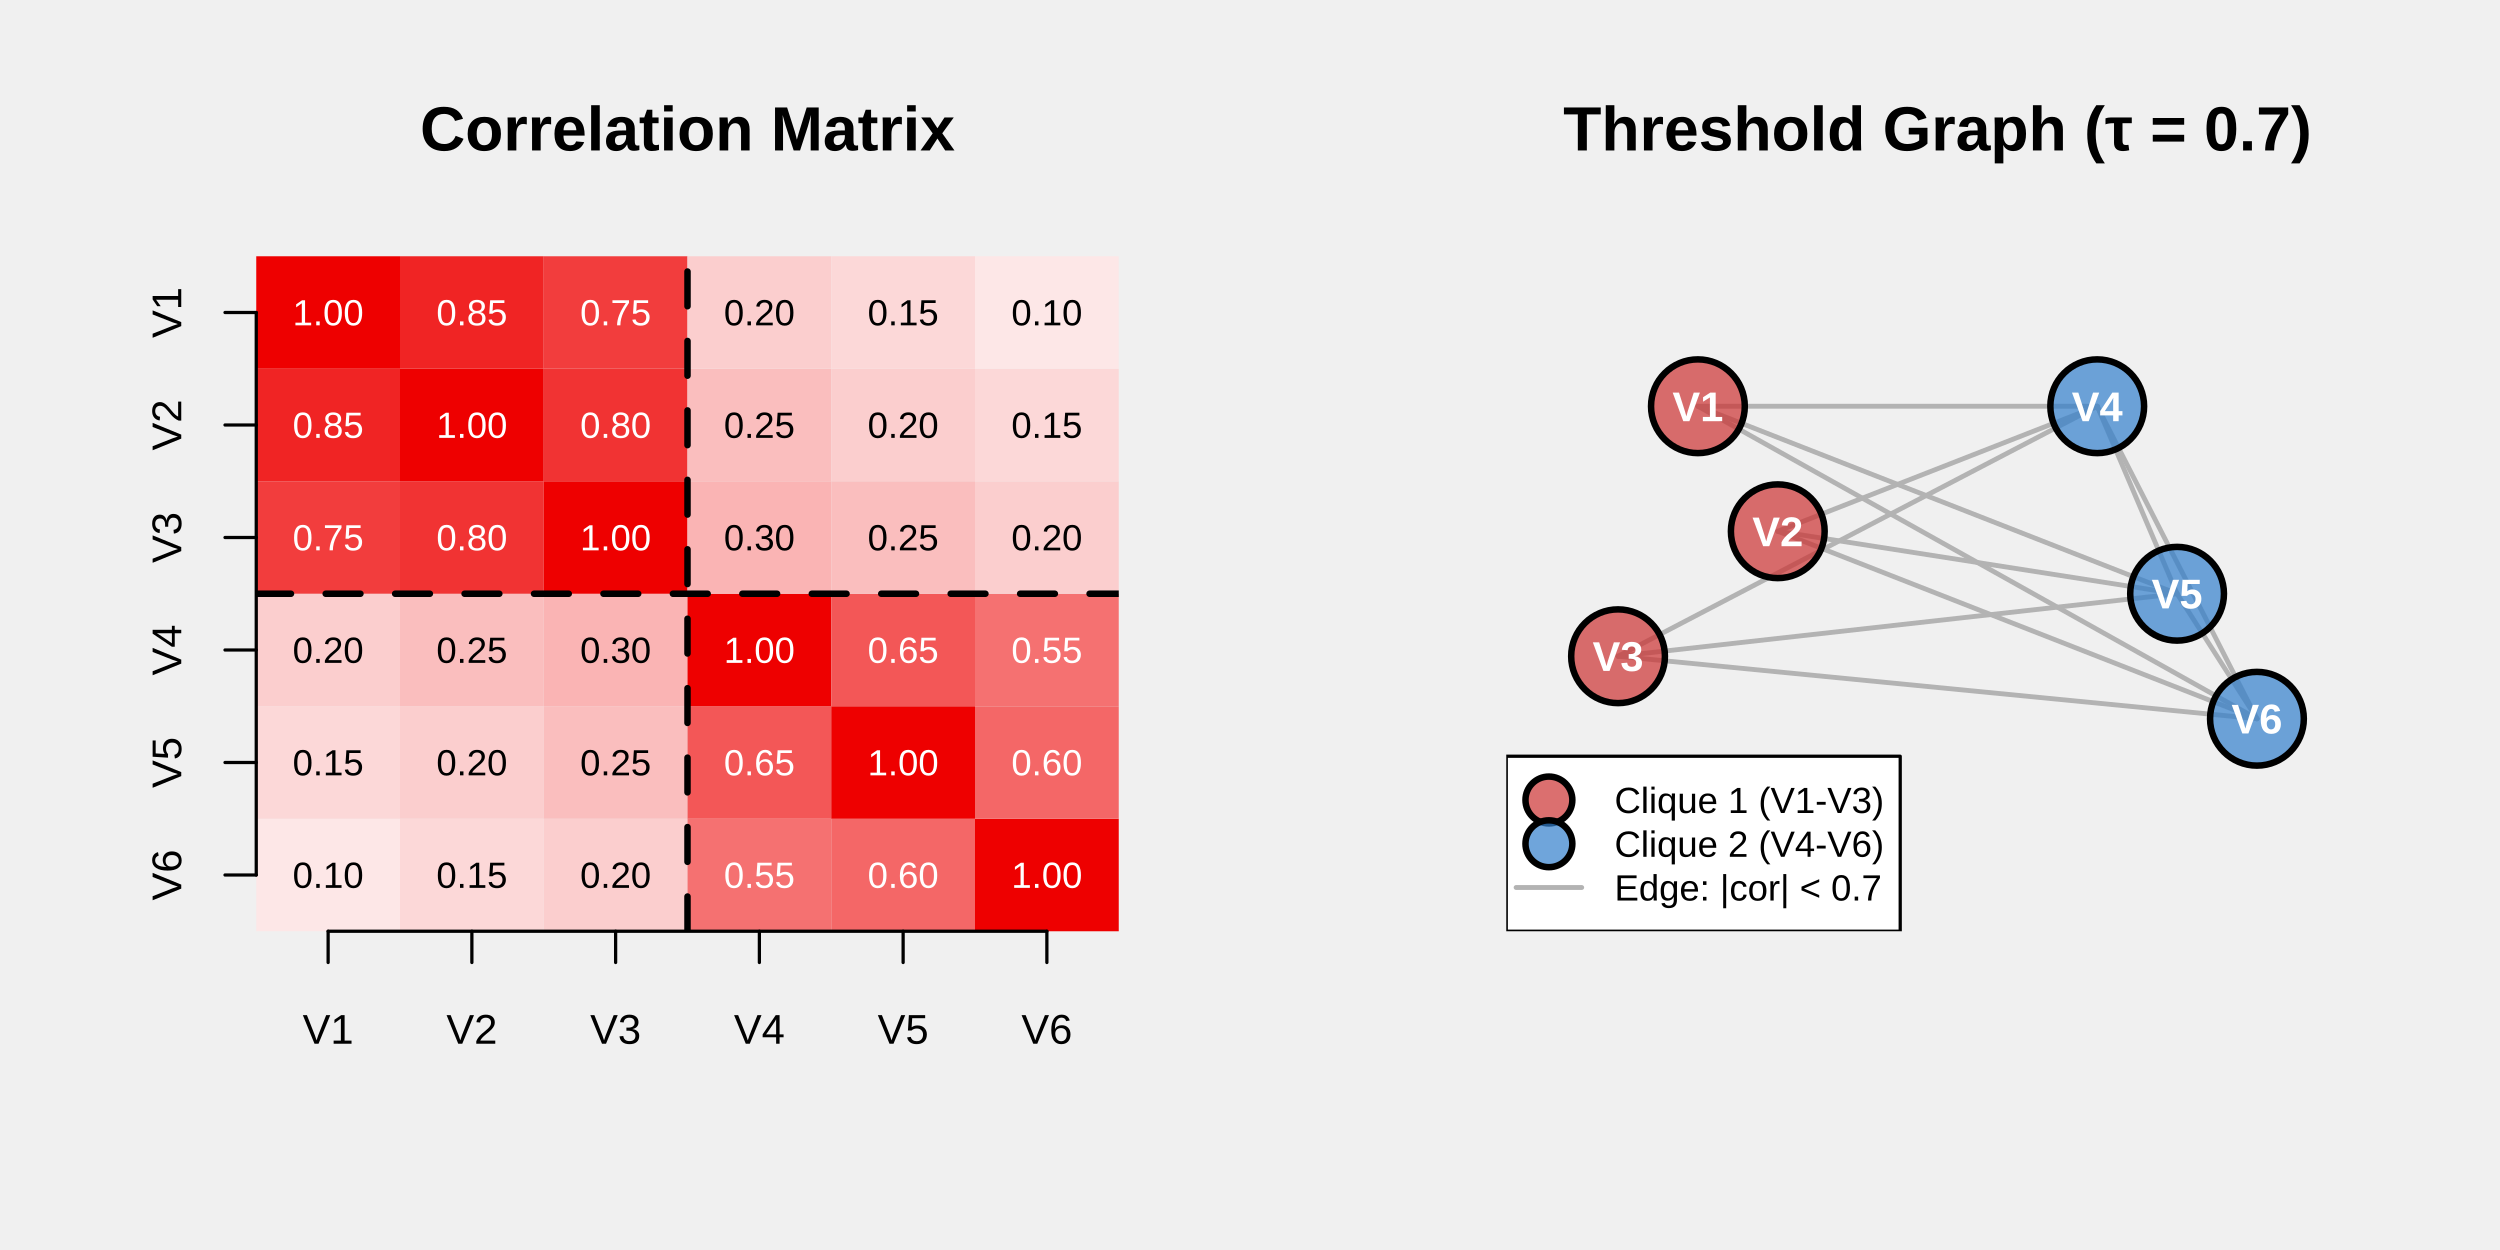
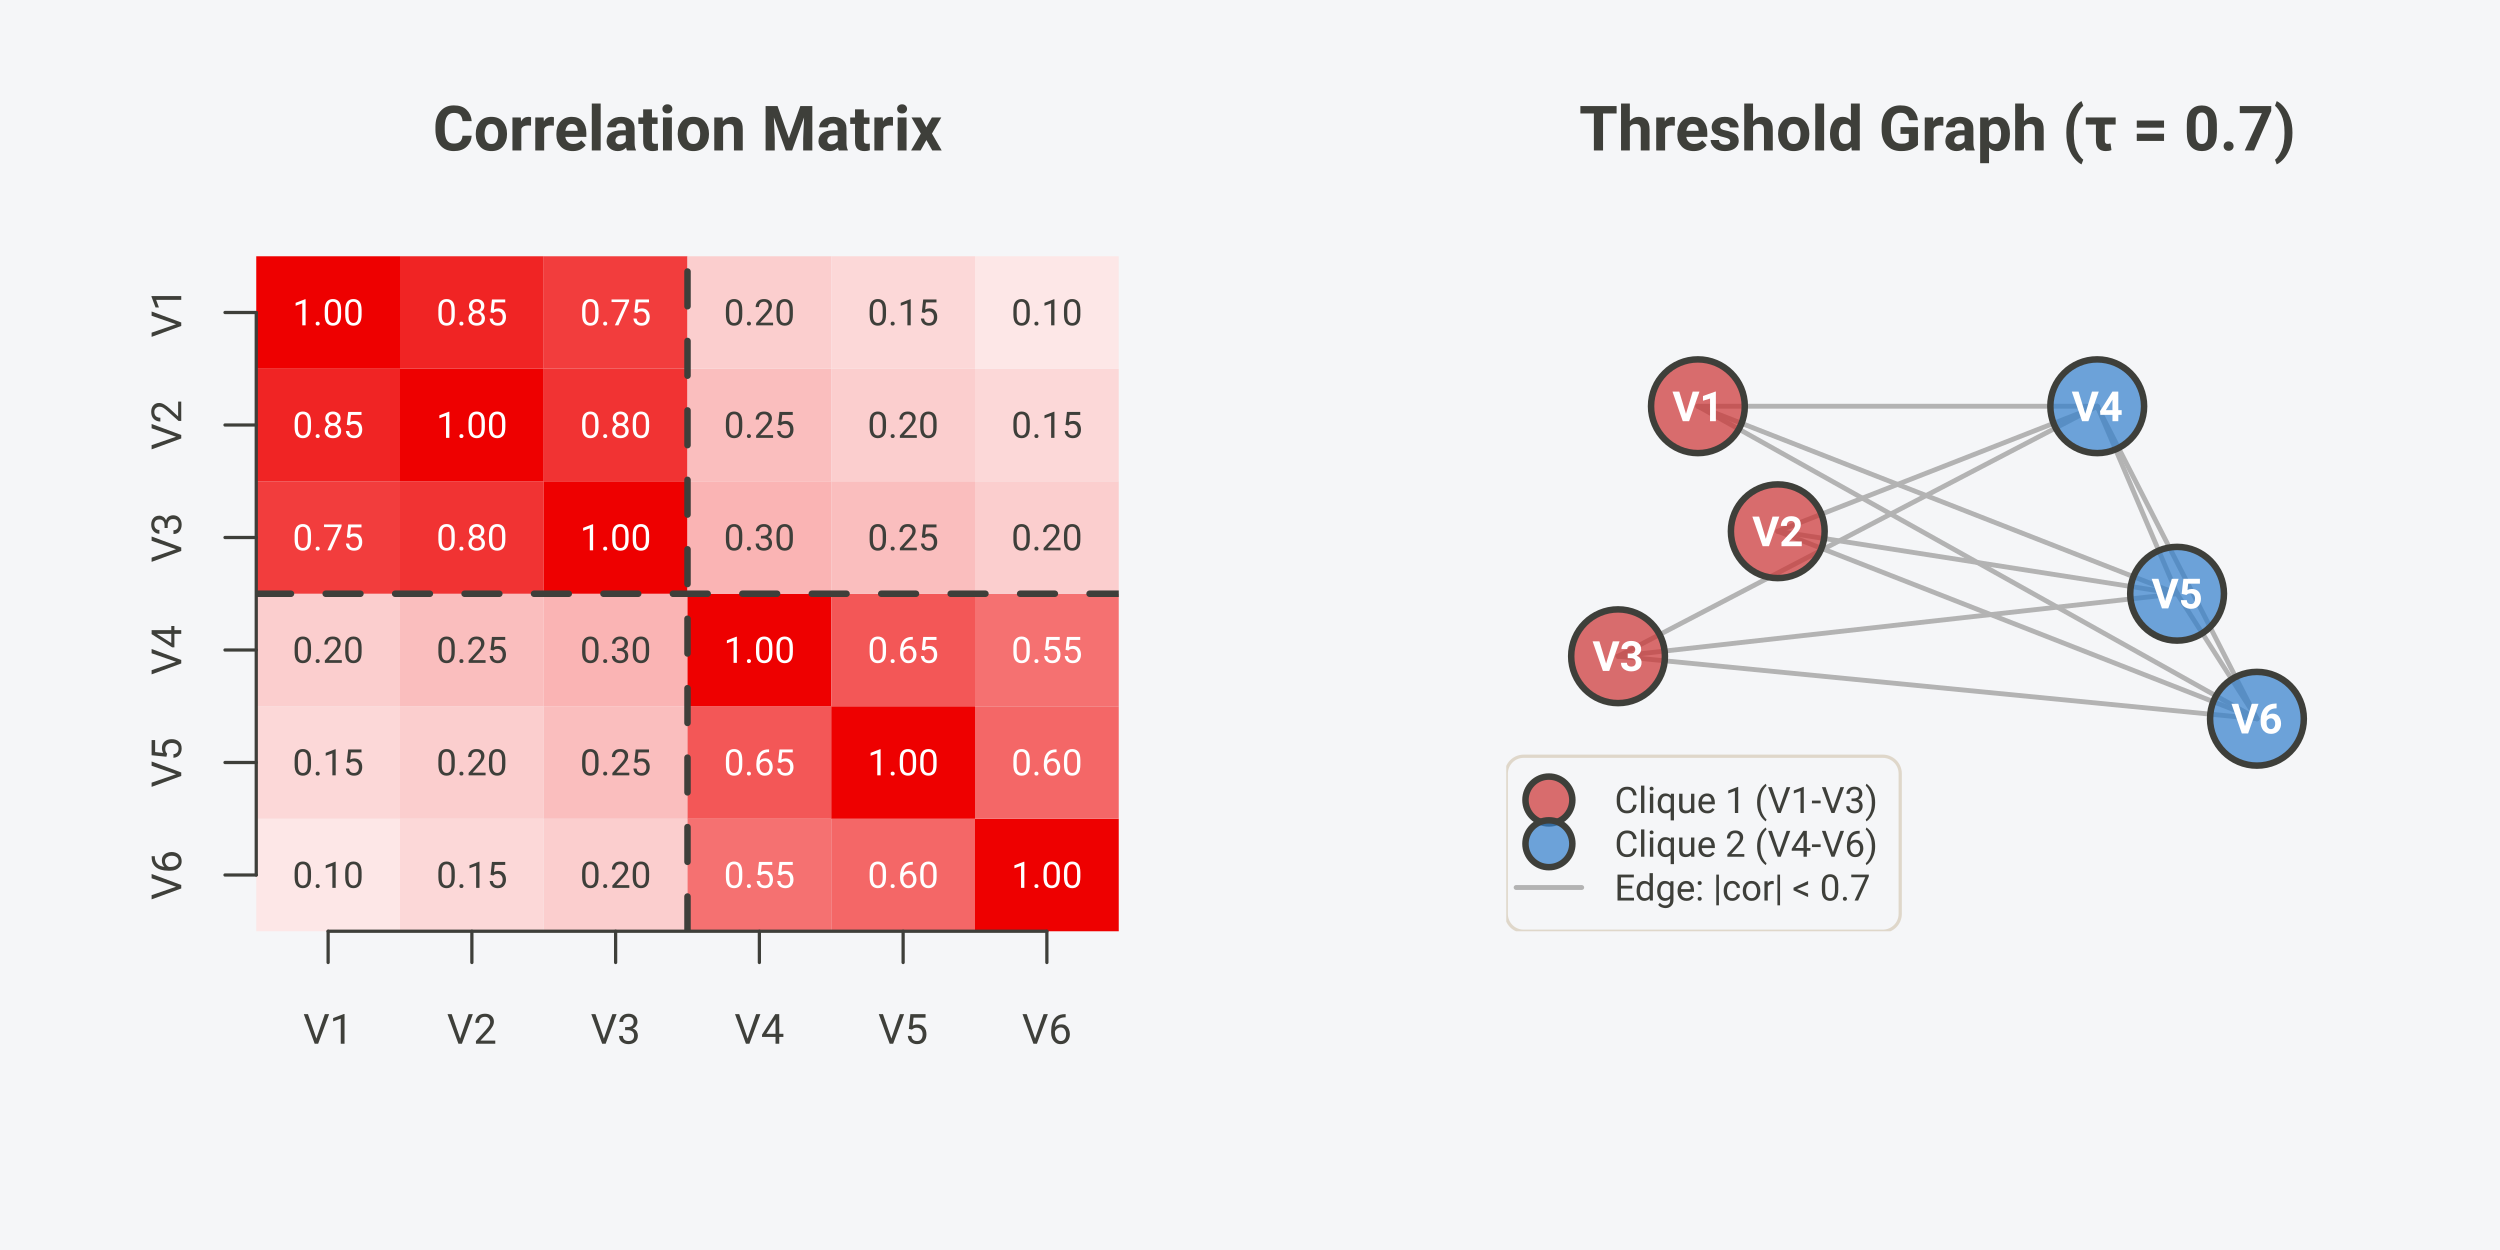
<svg xmlns="http://www.w3.org/2000/svg" width="576.00pt" height="288.00pt" viewBox="0 0 576.00 288.00">
  <g class="svglite">
    <defs>
      <style type="text/css">
-     .svglite line, .svglite polyline, .svglite polygon, .svglite path, .svglite rect, .svglite circle {
+     /* theme-aware-processed */
+     .svglite line, .svglite polyline, .svglite polygon, .svglite path, .svglite circle {
      fill: none;
-       stroke: #000000;
+       stroke: #3E3F3A;
      stroke-linecap: round;
      stroke-linejoin: round;
      stroke-miterlimit: 10.00;
    }
+     .svglite &gt; g &gt; rect {
+       fill: none;
+       stroke: #3E3F3A;
+       stroke-linecap: round;
+       stroke-linejoin: round;
+       stroke-miterlimit: 10.00;
+     }
    .svglite text {
      white-space: pre;
+       fill: #3E3F3A;
    }
    .svglite g.glyphgroup path {
      fill: inherit;
      stroke: none;
    }
  </style>
    </defs>
-     <rect width="100%" height="100%" style="stroke: none; fill: none;" />
+     <rect class="svg-bg" width="100%" height="100%" style="stroke: none; fill: #F5F6F8;" />
    <defs>
      <clipPath id="cpMC4wMHw1NzYuMDB8MC4wMHwyODguMDA=">
        <rect x="0.00" y="0.00" width="576.00" height="288.00" />
      </clipPath>
    </defs>
    <g clip-path="url(#cpMC4wMHw1NzYuMDB8MC4wMHwyODguMDA=)">
</g>
    <defs>
      <clipPath id="cpMC4wMHwyODguMDB8MC4wMHwyODguMDA=">
        <rect x="0.00" y="0.00" width="288.00" height="288.00" />
      </clipPath>
    </defs>
    <g clip-path="url(#cpMC4wMHwyODguMDB8MC4wMHwyODguMDA=)">
-       <text x="158.40" y="34.67" text-anchor="middle" style="font-size: 14.40px; font-weight: bold; font-family: &quot;Arial&quot;;" textLength="123.14px" lengthAdjust="spacingAndGlyphs">Correlation Matrix</text>
+       <text x="158.40" y="34.67" text-anchor="middle" style="font-size: 14.40px; font-weight: bold; font-family: &quot;Roboto&quot;, -apple-system, BlinkMacSystemFont, &quot;Segoe UI&quot;, system-ui, sans-serif;" textLength="123.14px" lengthAdjust="spacingAndGlyphs">Correlation Matrix</text>
    </g>
    <defs>
      <clipPath id="cpNTkuMDR8MjU3Ljc2fDU5LjA0fDIxNC41Ng==">
        <rect x="59.04" y="59.04" width="198.72" height="155.52" />
      </clipPath>
    </defs>
    <g clip-path="url(#cpNTkuMDR8MjU3Ljc2fDU5LjA0fDIxNC41Ng==)">
      <rect x="59.04" y="188.64" width="33.12" height="25.92" style="stroke-width: 0.75; stroke: none; fill: #FDE7E7;" />
      <rect x="59.04" y="162.72" width="33.12" height="25.92" style="stroke-width: 0.75; stroke: none; fill: #FCD8D8;" />
      <rect x="59.04" y="136.80" width="33.12" height="25.92" style="stroke-width: 0.75; stroke: none; fill: #FBCECE;" />
      <rect x="59.04" y="110.88" width="33.12" height="25.92" style="stroke-width: 0.75; stroke: none; fill: #F23D3D;" />
      <rect x="59.04" y="84.96" width="33.12" height="25.92" style="stroke-width: 0.75; stroke: none; fill: #F02424;" />
      <rect x="59.04" y="59.04" width="33.12" height="25.92" style="stroke-width: 0.75; stroke: none; fill: #EE0000;" />
      <rect x="92.16" y="188.64" width="33.12" height="25.92" style="stroke-width: 0.75; stroke: none; fill: #FCD8D8;" />
      <rect x="92.16" y="162.72" width="33.12" height="25.92" style="stroke-width: 0.75; stroke: none; fill: #FBCECE;" />
      <rect x="92.16" y="136.80" width="33.12" height="25.92" style="stroke-width: 0.75; stroke: none; fill: #FABEBE;" />
      <rect x="92.16" y="110.88" width="33.12" height="25.92" style="stroke-width: 0.75; stroke: none; fill: #F13333;" />
      <rect x="92.16" y="84.96" width="33.12" height="25.92" style="stroke-width: 0.75; stroke: none; fill: #EE0000;" />
      <rect x="92.16" y="59.04" width="33.12" height="25.92" style="stroke-width: 0.75; stroke: none; fill: #F02424;" />
      <rect x="125.28" y="188.64" width="33.12" height="25.92" style="stroke-width: 0.75; stroke: none; fill: #FBCECE;" />
      <rect x="125.28" y="162.72" width="33.12" height="25.92" style="stroke-width: 0.75; stroke: none; fill: #FABEBE;" />
      <rect x="125.28" y="136.80" width="33.12" height="25.92" style="stroke-width: 0.75; stroke: none; fill: #FAB4B4;" />
      <rect x="125.28" y="110.88" width="33.12" height="25.92" style="stroke-width: 0.75; stroke: none; fill: #EE0000;" />
      <rect x="125.28" y="84.96" width="33.12" height="25.92" style="stroke-width: 0.75; stroke: none; fill: #F13333;" />
      <rect x="125.28" y="59.04" width="33.12" height="25.92" style="stroke-width: 0.75; stroke: none; fill: #F23D3D;" />
      <rect x="158.40" y="188.64" width="33.12" height="25.92" style="stroke-width: 0.75; stroke: none; fill: #F57171;" />
      <rect x="158.40" y="162.72" width="33.12" height="25.92" style="stroke-width: 0.75; stroke: none; fill: #F35757;" />
      <rect x="158.40" y="136.80" width="33.12" height="25.92" style="stroke-width: 0.75; stroke: none; fill: #EE0000;" />
      <rect x="158.40" y="110.88" width="33.12" height="25.92" style="stroke-width: 0.75; stroke: none; fill: #FAB4B4;" />
      <rect x="158.40" y="84.96" width="33.12" height="25.92" style="stroke-width: 0.75; stroke: none; fill: #FABEBE;" />
      <rect x="158.40" y="59.04" width="33.12" height="25.92" style="stroke-width: 0.75; stroke: none; fill: #FBCECE;" />
      <rect x="191.52" y="188.64" width="33.12" height="25.92" style="stroke-width: 0.75; stroke: none; fill: #F46767;" />
      <rect x="191.52" y="162.72" width="33.12" height="25.92" style="stroke-width: 0.75; stroke: none; fill: #EE0000;" />
      <rect x="191.52" y="136.80" width="33.12" height="25.92" style="stroke-width: 0.75; stroke: none; fill: #F35757;" />
      <rect x="191.52" y="110.88" width="33.12" height="25.92" style="stroke-width: 0.75; stroke: none; fill: #FABEBE;" />
      <rect x="191.52" y="84.96" width="33.12" height="25.92" style="stroke-width: 0.75; stroke: none; fill: #FBCECE;" />
      <rect x="191.52" y="59.04" width="33.12" height="25.92" style="stroke-width: 0.75; stroke: none; fill: #FCD8D8;" />
      <rect x="224.64" y="188.64" width="33.12" height="25.92" style="stroke-width: 0.75; stroke: none; fill: #EE0000;" />
      <rect x="224.64" y="162.72" width="33.12" height="25.92" style="stroke-width: 0.75; stroke: none; fill: #F46767;" />
      <rect x="224.64" y="136.80" width="33.12" height="25.92" style="stroke-width: 0.75; stroke: none; fill: #F57171;" />
      <rect x="224.64" y="110.88" width="33.12" height="25.92" style="stroke-width: 0.75; stroke: none; fill: #FBCECE;" />
      <rect x="224.64" y="84.96" width="33.12" height="25.92" style="stroke-width: 0.75; stroke: none; fill: #FCD8D8;" />
      <rect x="224.64" y="59.04" width="33.12" height="25.92" style="stroke-width: 0.75; stroke: none; fill: #FDE7E7;" />
    </g>
    <g clip-path="url(#cpMC4wMHw1NzYuMDB8MC4wMHwyODguMDA=)">
      <line x1="75.60" y1="214.56" x2="241.20" y2="214.56" style="stroke-width: 0.75;" />
      <line x1="75.60" y1="214.56" x2="75.60" y2="221.76" style="stroke-width: 0.75;" />
      <line x1="108.72" y1="214.56" x2="108.72" y2="221.76" style="stroke-width: 0.75;" />
      <line x1="141.84" y1="214.56" x2="141.84" y2="221.76" style="stroke-width: 0.75;" />
      <line x1="174.96" y1="214.56" x2="174.96" y2="221.76" style="stroke-width: 0.75;" />
      <line x1="208.08" y1="214.56" x2="208.08" y2="221.76" style="stroke-width: 0.75;" />
      <line x1="241.20" y1="214.56" x2="241.20" y2="221.76" style="stroke-width: 0.75;" />
-       <text x="75.60" y="240.48" text-anchor="middle" style="font-size: 9.60px; font-family: &quot;Arial&quot;;" textLength="11.73px" lengthAdjust="spacingAndGlyphs">V1</text>
-       <text x="108.72" y="240.48" text-anchor="middle" style="font-size: 9.60px; font-family: &quot;Arial&quot;;" textLength="11.73px" lengthAdjust="spacingAndGlyphs">V2</text>
-       <text x="141.84" y="240.48" text-anchor="middle" style="font-size: 9.60px; font-family: &quot;Arial&quot;;" textLength="11.73px" lengthAdjust="spacingAndGlyphs">V3</text>
-       <text x="174.96" y="240.48" text-anchor="middle" style="font-size: 9.60px; font-family: &quot;Arial&quot;;" textLength="11.73px" lengthAdjust="spacingAndGlyphs">V4</text>
-       <text x="208.08" y="240.48" text-anchor="middle" style="font-size: 9.60px; font-family: &quot;Arial&quot;;" textLength="11.73px" lengthAdjust="spacingAndGlyphs">V5</text>
-       <text x="241.20" y="240.48" text-anchor="middle" style="font-size: 9.60px; font-family: &quot;Arial&quot;;" textLength="11.73px" lengthAdjust="spacingAndGlyphs">V6</text>
+       <text x="75.60" y="240.48" text-anchor="middle" style="font-size: 9.60px; font-family: &quot;Roboto&quot;, -apple-system, BlinkMacSystemFont, &quot;Segoe UI&quot;, system-ui, sans-serif;" textLength="11.73px" lengthAdjust="spacingAndGlyphs">V1</text>
+       <text x="108.72" y="240.48" text-anchor="middle" style="font-size: 9.60px; font-family: &quot;Roboto&quot;, -apple-system, BlinkMacSystemFont, &quot;Segoe UI&quot;, system-ui, sans-serif;" textLength="11.73px" lengthAdjust="spacingAndGlyphs">V2</text>
+       <text x="141.84" y="240.48" text-anchor="middle" style="font-size: 9.60px; font-family: &quot;Roboto&quot;, -apple-system, BlinkMacSystemFont, &quot;Segoe UI&quot;, system-ui, sans-serif;" textLength="11.73px" lengthAdjust="spacingAndGlyphs">V3</text>
+       <text x="174.96" y="240.48" text-anchor="middle" style="font-size: 9.60px; font-family: &quot;Roboto&quot;, -apple-system, BlinkMacSystemFont, &quot;Segoe UI&quot;, system-ui, sans-serif;" textLength="11.73px" lengthAdjust="spacingAndGlyphs">V4</text>
+       <text x="208.08" y="240.48" text-anchor="middle" style="font-size: 9.60px; font-family: &quot;Roboto&quot;, -apple-system, BlinkMacSystemFont, &quot;Segoe UI&quot;, system-ui, sans-serif;" textLength="11.73px" lengthAdjust="spacingAndGlyphs">V5</text>
+       <text x="241.20" y="240.48" text-anchor="middle" style="font-size: 9.60px; font-family: &quot;Roboto&quot;, -apple-system, BlinkMacSystemFont, &quot;Segoe UI&quot;, system-ui, sans-serif;" textLength="11.73px" lengthAdjust="spacingAndGlyphs">V6</text>
      <line x1="59.04" y1="201.60" x2="59.04" y2="72.00" style="stroke-width: 0.75;" />
      <line x1="59.04" y1="201.60" x2="51.84" y2="201.60" style="stroke-width: 0.75;" />
      <line x1="59.04" y1="175.68" x2="51.84" y2="175.68" style="stroke-width: 0.75;" />
      <line x1="59.04" y1="149.76" x2="51.84" y2="149.76" style="stroke-width: 0.75;" />
      <line x1="59.04" y1="123.84" x2="51.84" y2="123.84" style="stroke-width: 0.75;" />
      <line x1="59.04" y1="97.92" x2="51.84" y2="97.92" style="stroke-width: 0.75;" />
      <line x1="59.04" y1="72.00" x2="51.84" y2="72.00" style="stroke-width: 0.75;" />
-       <text transform="translate(41.76,201.60) rotate(-90)" text-anchor="middle" style="font-size: 9.60px; font-family: &quot;Arial&quot;;" textLength="11.73px" lengthAdjust="spacingAndGlyphs">V6</text>
-       <text transform="translate(41.76,175.68) rotate(-90)" text-anchor="middle" style="font-size: 9.60px; font-family: &quot;Arial&quot;;" textLength="11.73px" lengthAdjust="spacingAndGlyphs">V5</text>
-       <text transform="translate(41.76,149.76) rotate(-90)" text-anchor="middle" style="font-size: 9.60px; font-family: &quot;Arial&quot;;" textLength="11.73px" lengthAdjust="spacingAndGlyphs">V4</text>
-       <text transform="translate(41.76,123.84) rotate(-90)" text-anchor="middle" style="font-size: 9.60px; font-family: &quot;Arial&quot;;" textLength="11.73px" lengthAdjust="spacingAndGlyphs">V3</text>
-       <text transform="translate(41.76,97.92) rotate(-90)" text-anchor="middle" style="font-size: 9.60px; font-family: &quot;Arial&quot;;" textLength="11.73px" lengthAdjust="spacingAndGlyphs">V2</text>
-       <text transform="translate(41.76,72.00) rotate(-90)" text-anchor="middle" style="font-size: 9.60px; font-family: &quot;Arial&quot;;" textLength="11.73px" lengthAdjust="spacingAndGlyphs">V1</text>
+       <text transform="translate(41.76,201.60) rotate(-90)" text-anchor="middle" style="font-size: 9.60px; font-family: &quot;Roboto&quot;, -apple-system, BlinkMacSystemFont, &quot;Segoe UI&quot;, system-ui, sans-serif;" textLength="11.73px" lengthAdjust="spacingAndGlyphs">V6</text>
+       <text transform="translate(41.76,175.68) rotate(-90)" text-anchor="middle" style="font-size: 9.60px; font-family: &quot;Roboto&quot;, -apple-system, BlinkMacSystemFont, &quot;Segoe UI&quot;, system-ui, sans-serif;" textLength="11.73px" lengthAdjust="spacingAndGlyphs">V5</text>
+       <text transform="translate(41.76,149.76) rotate(-90)" text-anchor="middle" style="font-size: 9.60px; font-family: &quot;Roboto&quot;, -apple-system, BlinkMacSystemFont, &quot;Segoe UI&quot;, system-ui, sans-serif;" textLength="11.73px" lengthAdjust="spacingAndGlyphs">V4</text>
+       <text transform="translate(41.76,123.84) rotate(-90)" text-anchor="middle" style="font-size: 9.60px; font-family: &quot;Roboto&quot;, -apple-system, BlinkMacSystemFont, &quot;Segoe UI&quot;, system-ui, sans-serif;" textLength="11.73px" lengthAdjust="spacingAndGlyphs">V3</text>
+       <text transform="translate(41.76,97.92) rotate(-90)" text-anchor="middle" style="font-size: 9.60px; font-family: &quot;Roboto&quot;, -apple-system, BlinkMacSystemFont, &quot;Segoe UI&quot;, system-ui, sans-serif;" textLength="11.73px" lengthAdjust="spacingAndGlyphs">V2</text>
+       <text transform="translate(41.76,72.00) rotate(-90)" text-anchor="middle" style="font-size: 9.60px; font-family: &quot;Roboto&quot;, -apple-system, BlinkMacSystemFont, &quot;Segoe UI&quot;, system-ui, sans-serif;" textLength="11.73px" lengthAdjust="spacingAndGlyphs">V1</text>
    </g>
    <g clip-path="url(#cpNTkuMDR8MjU3Ljc2fDU5LjA0fDIxNC41Ng==)">
-       <text x="75.60" y="74.96" text-anchor="middle" style="font-size: 8.40px;fill: #FFFFFF; font-family: &quot;Arial&quot;;" textLength="16.34px" lengthAdjust="spacingAndGlyphs">1.00</text>
-       <text x="75.60" y="100.88" text-anchor="middle" style="font-size: 8.40px;fill: #FFFFFF; font-family: &quot;Arial&quot;;" textLength="16.34px" lengthAdjust="spacingAndGlyphs">0.85</text>
-       <text x="75.60" y="126.80" text-anchor="middle" style="font-size: 8.40px;fill: #FFFFFF; font-family: &quot;Arial&quot;;" textLength="16.34px" lengthAdjust="spacingAndGlyphs">0.75</text>
-       <text x="75.60" y="152.72" text-anchor="middle" style="font-size: 8.40px; font-family: &quot;Arial&quot;;" textLength="16.34px" lengthAdjust="spacingAndGlyphs">0.20</text>
-       <text x="75.60" y="178.64" text-anchor="middle" style="font-size: 8.40px; font-family: &quot;Arial&quot;;" textLength="16.34px" lengthAdjust="spacingAndGlyphs">0.15</text>
-       <text x="75.60" y="204.56" text-anchor="middle" style="font-size: 8.40px; font-family: &quot;Arial&quot;;" textLength="16.34px" lengthAdjust="spacingAndGlyphs">0.10</text>
-       <text x="108.72" y="74.96" text-anchor="middle" style="font-size: 8.40px;fill: #FFFFFF; font-family: &quot;Arial&quot;;" textLength="16.34px" lengthAdjust="spacingAndGlyphs">0.85</text>
-       <text x="108.72" y="100.88" text-anchor="middle" style="font-size: 8.40px;fill: #FFFFFF; font-family: &quot;Arial&quot;;" textLength="16.34px" lengthAdjust="spacingAndGlyphs">1.00</text>
-       <text x="108.72" y="126.80" text-anchor="middle" style="font-size: 8.40px;fill: #FFFFFF; font-family: &quot;Arial&quot;;" textLength="16.34px" lengthAdjust="spacingAndGlyphs">0.80</text>
-       <text x="108.72" y="152.72" text-anchor="middle" style="font-size: 8.40px; font-family: &quot;Arial&quot;;" textLength="16.34px" lengthAdjust="spacingAndGlyphs">0.25</text>
-       <text x="108.72" y="178.64" text-anchor="middle" style="font-size: 8.40px; font-family: &quot;Arial&quot;;" textLength="16.34px" lengthAdjust="spacingAndGlyphs">0.20</text>
-       <text x="108.72" y="204.56" text-anchor="middle" style="font-size: 8.40px; font-family: &quot;Arial&quot;;" textLength="16.34px" lengthAdjust="spacingAndGlyphs">0.15</text>
-       <text x="141.84" y="74.96" text-anchor="middle" style="font-size: 8.40px;fill: #FFFFFF; font-family: &quot;Arial&quot;;" textLength="16.34px" lengthAdjust="spacingAndGlyphs">0.75</text>
-       <text x="141.84" y="100.88" text-anchor="middle" style="font-size: 8.40px;fill: #FFFFFF; font-family: &quot;Arial&quot;;" textLength="16.34px" lengthAdjust="spacingAndGlyphs">0.80</text>
-       <text x="141.84" y="126.80" text-anchor="middle" style="font-size: 8.40px;fill: #FFFFFF; font-family: &quot;Arial&quot;;" textLength="16.34px" lengthAdjust="spacingAndGlyphs">1.00</text>
-       <text x="141.84" y="152.72" text-anchor="middle" style="font-size: 8.40px; font-family: &quot;Arial&quot;;" textLength="16.34px" lengthAdjust="spacingAndGlyphs">0.30</text>
-       <text x="141.84" y="178.64" text-anchor="middle" style="font-size: 8.40px; font-family: &quot;Arial&quot;;" textLength="16.34px" lengthAdjust="spacingAndGlyphs">0.25</text>
-       <text x="141.84" y="204.56" text-anchor="middle" style="font-size: 8.40px; font-family: &quot;Arial&quot;;" textLength="16.34px" lengthAdjust="spacingAndGlyphs">0.20</text>
-       <text x="174.96" y="74.96" text-anchor="middle" style="font-size: 8.40px; font-family: &quot;Arial&quot;;" textLength="16.34px" lengthAdjust="spacingAndGlyphs">0.20</text>
-       <text x="174.96" y="100.88" text-anchor="middle" style="font-size: 8.40px; font-family: &quot;Arial&quot;;" textLength="16.34px" lengthAdjust="spacingAndGlyphs">0.25</text>
-       <text x="174.96" y="126.80" text-anchor="middle" style="font-size: 8.40px; font-family: &quot;Arial&quot;;" textLength="16.34px" lengthAdjust="spacingAndGlyphs">0.30</text>
-       <text x="174.96" y="152.72" text-anchor="middle" style="font-size: 8.40px;fill: #FFFFFF; font-family: &quot;Arial&quot;;" textLength="16.34px" lengthAdjust="spacingAndGlyphs">1.00</text>
-       <text x="174.96" y="178.64" text-anchor="middle" style="font-size: 8.40px;fill: #FFFFFF; font-family: &quot;Arial&quot;;" textLength="16.34px" lengthAdjust="spacingAndGlyphs">0.65</text>
-       <text x="174.96" y="204.56" text-anchor="middle" style="font-size: 8.40px;fill: #FFFFFF; font-family: &quot;Arial&quot;;" textLength="16.34px" lengthAdjust="spacingAndGlyphs">0.55</text>
-       <text x="208.08" y="74.96" text-anchor="middle" style="font-size: 8.40px; font-family: &quot;Arial&quot;;" textLength="16.34px" lengthAdjust="spacingAndGlyphs">0.15</text>
-       <text x="208.08" y="100.88" text-anchor="middle" style="font-size: 8.40px; font-family: &quot;Arial&quot;;" textLength="16.34px" lengthAdjust="spacingAndGlyphs">0.20</text>
-       <text x="208.08" y="126.80" text-anchor="middle" style="font-size: 8.40px; font-family: &quot;Arial&quot;;" textLength="16.34px" lengthAdjust="spacingAndGlyphs">0.25</text>
-       <text x="208.08" y="152.72" text-anchor="middle" style="font-size: 8.40px;fill: #FFFFFF; font-family: &quot;Arial&quot;;" textLength="16.34px" lengthAdjust="spacingAndGlyphs">0.65</text>
-       <text x="208.08" y="178.64" text-anchor="middle" style="font-size: 8.40px;fill: #FFFFFF; font-family: &quot;Arial&quot;;" textLength="16.34px" lengthAdjust="spacingAndGlyphs">1.00</text>
-       <text x="208.08" y="204.56" text-anchor="middle" style="font-size: 8.40px;fill: #FFFFFF; font-family: &quot;Arial&quot;;" textLength="16.34px" lengthAdjust="spacingAndGlyphs">0.60</text>
-       <text x="241.20" y="74.96" text-anchor="middle" style="font-size: 8.40px; font-family: &quot;Arial&quot;;" textLength="16.34px" lengthAdjust="spacingAndGlyphs">0.10</text>
-       <text x="241.20" y="100.88" text-anchor="middle" style="font-size: 8.40px; font-family: &quot;Arial&quot;;" textLength="16.34px" lengthAdjust="spacingAndGlyphs">0.15</text>
-       <text x="241.20" y="126.80" text-anchor="middle" style="font-size: 8.40px; font-family: &quot;Arial&quot;;" textLength="16.34px" lengthAdjust="spacingAndGlyphs">0.20</text>
-       <text x="241.20" y="152.72" text-anchor="middle" style="font-size: 8.40px;fill: #FFFFFF; font-family: &quot;Arial&quot;;" textLength="16.34px" lengthAdjust="spacingAndGlyphs">0.55</text>
-       <text x="241.20" y="178.64" text-anchor="middle" style="font-size: 8.40px;fill: #FFFFFF; font-family: &quot;Arial&quot;;" textLength="16.34px" lengthAdjust="spacingAndGlyphs">0.60</text>
-       <text x="241.20" y="204.56" text-anchor="middle" style="font-size: 8.40px;fill: #FFFFFF; font-family: &quot;Arial&quot;;" textLength="16.34px" lengthAdjust="spacingAndGlyphs">1.00</text>
+       <text x="75.60" y="74.96" text-anchor="middle" style="font-size: 8.40px;fill: #FFFFFF; font-family: &quot;Roboto&quot;, -apple-system, BlinkMacSystemFont, &quot;Segoe UI&quot;, system-ui, sans-serif;" textLength="16.34px" lengthAdjust="spacingAndGlyphs">1.00</text>
+       <text x="75.60" y="100.88" text-anchor="middle" style="font-size: 8.40px;fill: #FFFFFF; font-family: &quot;Roboto&quot;, -apple-system, BlinkMacSystemFont, &quot;Segoe UI&quot;, system-ui, sans-serif;" textLength="16.34px" lengthAdjust="spacingAndGlyphs">0.85</text>
+       <text x="75.60" y="126.80" text-anchor="middle" style="font-size: 8.40px;fill: #FFFFFF; font-family: &quot;Roboto&quot;, -apple-system, BlinkMacSystemFont, &quot;Segoe UI&quot;, system-ui, sans-serif;" textLength="16.34px" lengthAdjust="spacingAndGlyphs">0.75</text>
+       <text x="75.60" y="152.72" text-anchor="middle" style="font-size: 8.40px; font-family: &quot;Roboto&quot;, -apple-system, BlinkMacSystemFont, &quot;Segoe UI&quot;, system-ui, sans-serif;" textLength="16.34px" lengthAdjust="spacingAndGlyphs">0.20</text>
+       <text x="75.60" y="178.64" text-anchor="middle" style="font-size: 8.40px; font-family: &quot;Roboto&quot;, -apple-system, BlinkMacSystemFont, &quot;Segoe UI&quot;, system-ui, sans-serif;" textLength="16.34px" lengthAdjust="spacingAndGlyphs">0.15</text>
+       <text x="75.60" y="204.56" text-anchor="middle" style="font-size: 8.40px; font-family: &quot;Roboto&quot;, -apple-system, BlinkMacSystemFont, &quot;Segoe UI&quot;, system-ui, sans-serif;" textLength="16.34px" lengthAdjust="spacingAndGlyphs">0.10</text>
+       <text x="108.72" y="74.96" text-anchor="middle" style="font-size: 8.40px;fill: #FFFFFF; font-family: &quot;Roboto&quot;, -apple-system, BlinkMacSystemFont, &quot;Segoe UI&quot;, system-ui, sans-serif;" textLength="16.34px" lengthAdjust="spacingAndGlyphs">0.85</text>
+       <text x="108.72" y="100.88" text-anchor="middle" style="font-size: 8.40px;fill: #FFFFFF; font-family: &quot;Roboto&quot;, -apple-system, BlinkMacSystemFont, &quot;Segoe UI&quot;, system-ui, sans-serif;" textLength="16.34px" lengthAdjust="spacingAndGlyphs">1.00</text>
+       <text x="108.72" y="126.80" text-anchor="middle" style="font-size: 8.40px;fill: #FFFFFF; font-family: &quot;Roboto&quot;, -apple-system, BlinkMacSystemFont, &quot;Segoe UI&quot;, system-ui, sans-serif;" textLength="16.34px" lengthAdjust="spacingAndGlyphs">0.80</text>
+       <text x="108.72" y="152.72" text-anchor="middle" style="font-size: 8.40px; font-family: &quot;Roboto&quot;, -apple-system, BlinkMacSystemFont, &quot;Segoe UI&quot;, system-ui, sans-serif;" textLength="16.34px" lengthAdjust="spacingAndGlyphs">0.25</text>
+       <text x="108.72" y="178.64" text-anchor="middle" style="font-size: 8.40px; font-family: &quot;Roboto&quot;, -apple-system, BlinkMacSystemFont, &quot;Segoe UI&quot;, system-ui, sans-serif;" textLength="16.34px" lengthAdjust="spacingAndGlyphs">0.20</text>
+       <text x="108.72" y="204.56" text-anchor="middle" style="font-size: 8.40px; font-family: &quot;Roboto&quot;, -apple-system, BlinkMacSystemFont, &quot;Segoe UI&quot;, system-ui, sans-serif;" textLength="16.34px" lengthAdjust="spacingAndGlyphs">0.15</text>
+       <text x="141.84" y="74.96" text-anchor="middle" style="font-size: 8.40px;fill: #FFFFFF; font-family: &quot;Roboto&quot;, -apple-system, BlinkMacSystemFont, &quot;Segoe UI&quot;, system-ui, sans-serif;" textLength="16.34px" lengthAdjust="spacingAndGlyphs">0.75</text>
+       <text x="141.84" y="100.88" text-anchor="middle" style="font-size: 8.40px;fill: #FFFFFF; font-family: &quot;Roboto&quot;, -apple-system, BlinkMacSystemFont, &quot;Segoe UI&quot;, system-ui, sans-serif;" textLength="16.34px" lengthAdjust="spacingAndGlyphs">0.80</text>
+       <text x="141.84" y="126.80" text-anchor="middle" style="font-size: 8.40px;fill: #FFFFFF; font-family: &quot;Roboto&quot;, -apple-system, BlinkMacSystemFont, &quot;Segoe UI&quot;, system-ui, sans-serif;" textLength="16.34px" lengthAdjust="spacingAndGlyphs">1.00</text>
+       <text x="141.84" y="152.72" text-anchor="middle" style="font-size: 8.40px; font-family: &quot;Roboto&quot;, -apple-system, BlinkMacSystemFont, &quot;Segoe UI&quot;, system-ui, sans-serif;" textLength="16.34px" lengthAdjust="spacingAndGlyphs">0.30</text>
+       <text x="141.84" y="178.64" text-anchor="middle" style="font-size: 8.40px; font-family: &quot;Roboto&quot;, -apple-system, BlinkMacSystemFont, &quot;Segoe UI&quot;, system-ui, sans-serif;" textLength="16.34px" lengthAdjust="spacingAndGlyphs">0.25</text>
+       <text x="141.84" y="204.56" text-anchor="middle" style="font-size: 8.40px; font-family: &quot;Roboto&quot;, -apple-system, BlinkMacSystemFont, &quot;Segoe UI&quot;, system-ui, sans-serif;" textLength="16.34px" lengthAdjust="spacingAndGlyphs">0.20</text>
+       <text x="174.96" y="74.96" text-anchor="middle" style="font-size: 8.40px; font-family: &quot;Roboto&quot;, -apple-system, BlinkMacSystemFont, &quot;Segoe UI&quot;, system-ui, sans-serif;" textLength="16.34px" lengthAdjust="spacingAndGlyphs">0.20</text>
+       <text x="174.96" y="100.88" text-anchor="middle" style="font-size: 8.40px; font-family: &quot;Roboto&quot;, -apple-system, BlinkMacSystemFont, &quot;Segoe UI&quot;, system-ui, sans-serif;" textLength="16.34px" lengthAdjust="spacingAndGlyphs">0.25</text>
+       <text x="174.96" y="126.80" text-anchor="middle" style="font-size: 8.40px; font-family: &quot;Roboto&quot;, -apple-system, BlinkMacSystemFont, &quot;Segoe UI&quot;, system-ui, sans-serif;" textLength="16.34px" lengthAdjust="spacingAndGlyphs">0.30</text>
+       <text x="174.96" y="152.72" text-anchor="middle" style="font-size: 8.40px;fill: #FFFFFF; font-family: &quot;Roboto&quot;, -apple-system, BlinkMacSystemFont, &quot;Segoe UI&quot;, system-ui, sans-serif;" textLength="16.34px" lengthAdjust="spacingAndGlyphs">1.00</text>
+       <text x="174.96" y="178.64" text-anchor="middle" style="font-size: 8.40px;fill: #FFFFFF; font-family: &quot;Roboto&quot;, -apple-system, BlinkMacSystemFont, &quot;Segoe UI&quot;, system-ui, sans-serif;" textLength="16.34px" lengthAdjust="spacingAndGlyphs">0.65</text>
+       <text x="174.96" y="204.56" text-anchor="middle" style="font-size: 8.40px;fill: #FFFFFF; font-family: &quot;Roboto&quot;, -apple-system, BlinkMacSystemFont, &quot;Segoe UI&quot;, system-ui, sans-serif;" textLength="16.34px" lengthAdjust="spacingAndGlyphs">0.55</text>
+       <text x="208.08" y="74.96" text-anchor="middle" style="font-size: 8.40px; font-family: &quot;Roboto&quot;, -apple-system, BlinkMacSystemFont, &quot;Segoe UI&quot;, system-ui, sans-serif;" textLength="16.34px" lengthAdjust="spacingAndGlyphs">0.15</text>
+       <text x="208.08" y="100.88" text-anchor="middle" style="font-size: 8.40px; font-family: &quot;Roboto&quot;, -apple-system, BlinkMacSystemFont, &quot;Segoe UI&quot;, system-ui, sans-serif;" textLength="16.34px" lengthAdjust="spacingAndGlyphs">0.20</text>
+       <text x="208.08" y="126.80" text-anchor="middle" style="font-size: 8.40px; font-family: &quot;Roboto&quot;, -apple-system, BlinkMacSystemFont, &quot;Segoe UI&quot;, system-ui, sans-serif;" textLength="16.34px" lengthAdjust="spacingAndGlyphs">0.25</text>
+       <text x="208.08" y="152.72" text-anchor="middle" style="font-size: 8.40px;fill: #FFFFFF; font-family: &quot;Roboto&quot;, -apple-system, BlinkMacSystemFont, &quot;Segoe UI&quot;, system-ui, sans-serif;" textLength="16.34px" lengthAdjust="spacingAndGlyphs">0.65</text>
+       <text x="208.08" y="178.64" text-anchor="middle" style="font-size: 8.40px;fill: #FFFFFF; font-family: &quot;Roboto&quot;, -apple-system, BlinkMacSystemFont, &quot;Segoe UI&quot;, system-ui, sans-serif;" textLength="16.34px" lengthAdjust="spacingAndGlyphs">1.00</text>
+       <text x="208.08" y="204.56" text-anchor="middle" style="font-size: 8.40px;fill: #FFFFFF; font-family: &quot;Roboto&quot;, -apple-system, BlinkMacSystemFont, &quot;Segoe UI&quot;, system-ui, sans-serif;" textLength="16.34px" lengthAdjust="spacingAndGlyphs">0.60</text>
+       <text x="241.20" y="74.96" text-anchor="middle" style="font-size: 8.40px; font-family: &quot;Roboto&quot;, -apple-system, BlinkMacSystemFont, &quot;Segoe UI&quot;, system-ui, sans-serif;" textLength="16.34px" lengthAdjust="spacingAndGlyphs">0.10</text>
+       <text x="241.20" y="100.88" text-anchor="middle" style="font-size: 8.40px; font-family: &quot;Roboto&quot;, -apple-system, BlinkMacSystemFont, &quot;Segoe UI&quot;, system-ui, sans-serif;" textLength="16.34px" lengthAdjust="spacingAndGlyphs">0.15</text>
+       <text x="241.20" y="126.80" text-anchor="middle" style="font-size: 8.40px; font-family: &quot;Roboto&quot;, -apple-system, BlinkMacSystemFont, &quot;Segoe UI&quot;, system-ui, sans-serif;" textLength="16.34px" lengthAdjust="spacingAndGlyphs">0.20</text>
+       <text x="241.20" y="152.72" text-anchor="middle" style="font-size: 8.40px;fill: #FFFFFF; font-family: &quot;Roboto&quot;, -apple-system, BlinkMacSystemFont, &quot;Segoe UI&quot;, system-ui, sans-serif;" textLength="16.34px" lengthAdjust="spacingAndGlyphs">0.55</text>
+       <text x="241.20" y="178.64" text-anchor="middle" style="font-size: 8.40px;fill: #FFFFFF; font-family: &quot;Roboto&quot;, -apple-system, BlinkMacSystemFont, &quot;Segoe UI&quot;, system-ui, sans-serif;" textLength="16.34px" lengthAdjust="spacingAndGlyphs">0.60</text>
+       <text x="241.20" y="204.56" text-anchor="middle" style="font-size: 8.40px;fill: #FFFFFF; font-family: &quot;Roboto&quot;, -apple-system, BlinkMacSystemFont, &quot;Segoe UI&quot;, system-ui, sans-serif;" textLength="16.34px" lengthAdjust="spacingAndGlyphs">1.00</text>
      <line x1="59.04" y1="136.80" x2="257.76" y2="136.80" style="stroke-width: 1.50; stroke-dasharray: 8.00,8.00;" />
      <line x1="158.40" y1="214.56" x2="158.40" y2="59.04" style="stroke-width: 1.50; stroke-dasharray: 8.00,8.00;" />
    </g>
    <defs>
      <clipPath id="cpMzQ3LjA0fDU0NS43Nnw1OS4wNHwyMTQuNTY=">
        <rect x="347.04" y="59.04" width="198.72" height="155.52" />
      </clipPath>
    </defs>
    <g clip-path="url(#cpMzQ3LjA0fDU0NS43Nnw1OS4wNHwyMTQuNTY=)">
</g>
    <defs>
      <clipPath id="cpMjg4LjAwfDU3Ni4wMHwwLjAwfDI4OC4wMA==">
        <rect x="288.00" y="0.00" width="288.00" height="288.00" />
      </clipPath>
    </defs>
    <g clip-path="url(#cpMjg4LjAwfDU3Ni4wMHwwLjAwfDI4OC4wMA==)">
-       <text x="446.40" y="34.67" text-anchor="middle" style="font-size: 14.40px; font-weight: bold; font-family: &quot;Arial&quot;;" textLength="172.38px" lengthAdjust="spacingAndGlyphs">Threshold Graph (τ = 0.7)</text>
+       <text x="446.40" y="34.67" text-anchor="middle" style="font-size: 14.40px; font-weight: bold; font-family: &quot;Roboto&quot;, -apple-system, BlinkMacSystemFont, &quot;Segoe UI&quot;, system-ui, sans-serif;" textLength="172.38px" lengthAdjust="spacingAndGlyphs">Threshold Graph (τ = 0.7)</text>
    </g>
    <g clip-path="url(#cpMzQ3LjA0fDU0NS43Nnw1OS4wNHwyMTQuNTY=)">
      <polyline points="391.20,93.60 483.20,93.60 " style="stroke-width: 1.12; stroke: #B3B3B3;" />
      <polyline points="391.20,93.60 501.60,136.80 " style="stroke-width: 1.12; stroke: #B3B3B3;" />
      <polyline points="391.20,93.60 520.00,165.60 " style="stroke-width: 1.12; stroke: #B3B3B3;" />
      <polyline points="409.60,122.40 483.20,93.60 " style="stroke-width: 1.12; stroke: #B3B3B3;" />
      <polyline points="409.60,122.40 501.60,136.80 " style="stroke-width: 1.12; stroke: #B3B3B3;" />
      <polyline points="409.60,122.40 520.00,165.60 " style="stroke-width: 1.12; stroke: #B3B3B3;" />
      <polyline points="372.80,151.20 483.20,93.60 " style="stroke-width: 1.12; stroke: #B3B3B3;" />
      <polyline points="372.80,151.20 501.60,136.80 " style="stroke-width: 1.12; stroke: #B3B3B3;" />
      <polyline points="372.80,151.20 520.00,165.60 " style="stroke-width: 1.12; stroke: #B3B3B3;" />
      <polyline points="483.20,93.60 501.60,136.80 " style="stroke-width: 1.12; stroke: #B3B3B3;" />
      <polyline points="483.20,93.60 520.00,165.60 " style="stroke-width: 1.12; stroke: #B3B3B3;" />
      <polyline points="501.60,136.80 520.00,165.60 " style="stroke-width: 1.12; stroke: #B3B3B3;" />
      <circle cx="391.20" cy="93.60" r="10.80" style="stroke-width: 1.50; fill: #CC3333; fill-opacity: 0.70;" />
      <circle cx="409.60" cy="122.40" r="10.80" style="stroke-width: 1.50; fill: #CC3333; fill-opacity: 0.70;" />
      <circle cx="372.80" cy="151.20" r="10.80" style="stroke-width: 1.50; fill: #CC3333; fill-opacity: 0.70;" />
      <circle cx="483.20" cy="93.60" r="10.80" style="stroke-width: 1.50; fill: #3380CC; fill-opacity: 0.70;" />
      <circle cx="501.60" cy="136.80" r="10.80" style="stroke-width: 1.50; fill: #3380CC; fill-opacity: 0.70;" />
      <circle cx="520.00" cy="165.60" r="10.80" style="stroke-width: 1.50; fill: #3380CC; fill-opacity: 0.70;" />
-       <text x="391.20" y="97.05" text-anchor="middle" style="font-size: 9.60px; font-weight: bold;fill: #FFFFFF; font-family: &quot;Arial&quot;;" textLength="11.73px" lengthAdjust="spacingAndGlyphs">V1</text>
-       <text x="409.60" y="125.85" text-anchor="middle" style="font-size: 9.60px; font-weight: bold;fill: #FFFFFF; font-family: &quot;Arial&quot;;" textLength="11.73px" lengthAdjust="spacingAndGlyphs">V2</text>
-       <text x="372.80" y="154.59" text-anchor="middle" style="font-size: 9.60px; font-weight: bold;fill: #FFFFFF; font-family: &quot;Arial&quot;;" textLength="11.73px" lengthAdjust="spacingAndGlyphs">V3</text>
-       <text x="483.20" y="97.05" text-anchor="middle" style="font-size: 9.60px; font-weight: bold;fill: #FFFFFF; font-family: &quot;Arial&quot;;" textLength="11.73px" lengthAdjust="spacingAndGlyphs">V4</text>
-       <text x="501.60" y="140.18" text-anchor="middle" style="font-size: 9.60px; font-weight: bold;fill: #FFFFFF; font-family: &quot;Arial&quot;;" textLength="11.73px" lengthAdjust="spacingAndGlyphs">V5</text>
-       <text x="520.00" y="168.99" text-anchor="middle" style="font-size: 9.60px; font-weight: bold;fill: #FFFFFF; font-family: &quot;Arial&quot;;" textLength="11.73px" lengthAdjust="spacingAndGlyphs">V6</text>
-       <rect x="347.04" y="174.24" width="90.77" height="40.32" style="stroke-width: 0.75; fill: #FFFFFF;" />
+       <text x="391.20" y="97.05" text-anchor="middle" style="font-size: 9.60px; font-weight: bold;fill: #FFFFFF; font-family: &quot;Roboto&quot;, -apple-system, BlinkMacSystemFont, &quot;Segoe UI&quot;, system-ui, sans-serif;" textLength="11.73px" lengthAdjust="spacingAndGlyphs">V1</text>
+       <text x="409.60" y="125.85" text-anchor="middle" style="font-size: 9.60px; font-weight: bold;fill: #FFFFFF; font-family: &quot;Roboto&quot;, -apple-system, BlinkMacSystemFont, &quot;Segoe UI&quot;, system-ui, sans-serif;" textLength="11.73px" lengthAdjust="spacingAndGlyphs">V2</text>
+       <text x="372.80" y="154.59" text-anchor="middle" style="font-size: 9.60px; font-weight: bold;fill: #FFFFFF; font-family: &quot;Roboto&quot;, -apple-system, BlinkMacSystemFont, &quot;Segoe UI&quot;, system-ui, sans-serif;" textLength="11.73px" lengthAdjust="spacingAndGlyphs">V3</text>
+       <text x="483.20" y="97.05" text-anchor="middle" style="font-size: 9.60px; font-weight: bold;fill: #FFFFFF; font-family: &quot;Roboto&quot;, -apple-system, BlinkMacSystemFont, &quot;Segoe UI&quot;, system-ui, sans-serif;" textLength="11.73px" lengthAdjust="spacingAndGlyphs">V4</text>
+       <text x="501.60" y="140.18" text-anchor="middle" style="font-size: 9.60px; font-weight: bold;fill: #FFFFFF; font-family: &quot;Roboto&quot;, -apple-system, BlinkMacSystemFont, &quot;Segoe UI&quot;, system-ui, sans-serif;" textLength="11.73px" lengthAdjust="spacingAndGlyphs">V5</text>
+       <text x="520.00" y="168.99" text-anchor="middle" style="font-size: 9.60px; font-weight: bold;fill: #FFFFFF; font-family: &quot;Roboto&quot;, -apple-system, BlinkMacSystemFont, &quot;Segoe UI&quot;, system-ui, sans-serif;" textLength="11.73px" lengthAdjust="spacingAndGlyphs">V6</text>
+       <rect rx="4" x="347.04" y="174.24" width="90.77" height="40.32" style="stroke-width: 0.75; stroke: #DFD7CA; fill: #F5F6F8;" />
      <line x1="349.31" y1="204.48" x2="364.43" y2="204.48" style="stroke-width: 1.12; stroke: #B3B3B3;" />
      <circle cx="356.87" cy="184.32" r="5.40" style="stroke-width: 1.50; fill: #CC3333; fill-opacity: 0.70;" />
      <circle cx="356.87" cy="194.40" r="5.40" style="stroke-width: 1.50; fill: #3380CC; fill-opacity: 0.70;" />
-       <text x="371.99" y="187.32" style="font-size: 8.40px; font-family: &quot;Arial&quot;;" textLength="62.05px" lengthAdjust="spacingAndGlyphs">Clique 1 (V1-V3)</text>
-       <text x="371.99" y="197.40" style="font-size: 8.40px; font-family: &quot;Arial&quot;;" textLength="62.05px" lengthAdjust="spacingAndGlyphs">Clique 2 (V4-V6)</text>
-       <text x="371.99" y="207.48" style="font-size: 8.40px; font-family: &quot;Arial&quot;;" textLength="61.52px" lengthAdjust="spacingAndGlyphs">Edge: |cor| &lt; 0.7</text>
+       <text x="371.99" y="187.32" style="font-size: 8.40px; font-family: &quot;Roboto&quot;, -apple-system, BlinkMacSystemFont, &quot;Segoe UI&quot;, system-ui, sans-serif;" textLength="62.05px" lengthAdjust="spacingAndGlyphs">Clique 1 (V1-V3)</text>
+       <text x="371.99" y="197.40" style="font-size: 8.40px; font-family: &quot;Roboto&quot;, -apple-system, BlinkMacSystemFont, &quot;Segoe UI&quot;, system-ui, sans-serif;" textLength="62.05px" lengthAdjust="spacingAndGlyphs">Clique 2 (V4-V6)</text>
+       <text x="371.99" y="207.48" style="font-size: 8.40px; font-family: &quot;Roboto&quot;, -apple-system, BlinkMacSystemFont, &quot;Segoe UI&quot;, system-ui, sans-serif;" textLength="61.52px" lengthAdjust="spacingAndGlyphs">Edge: |cor| &lt; 0.7</text>
    </g>
  </g>
</svg>
